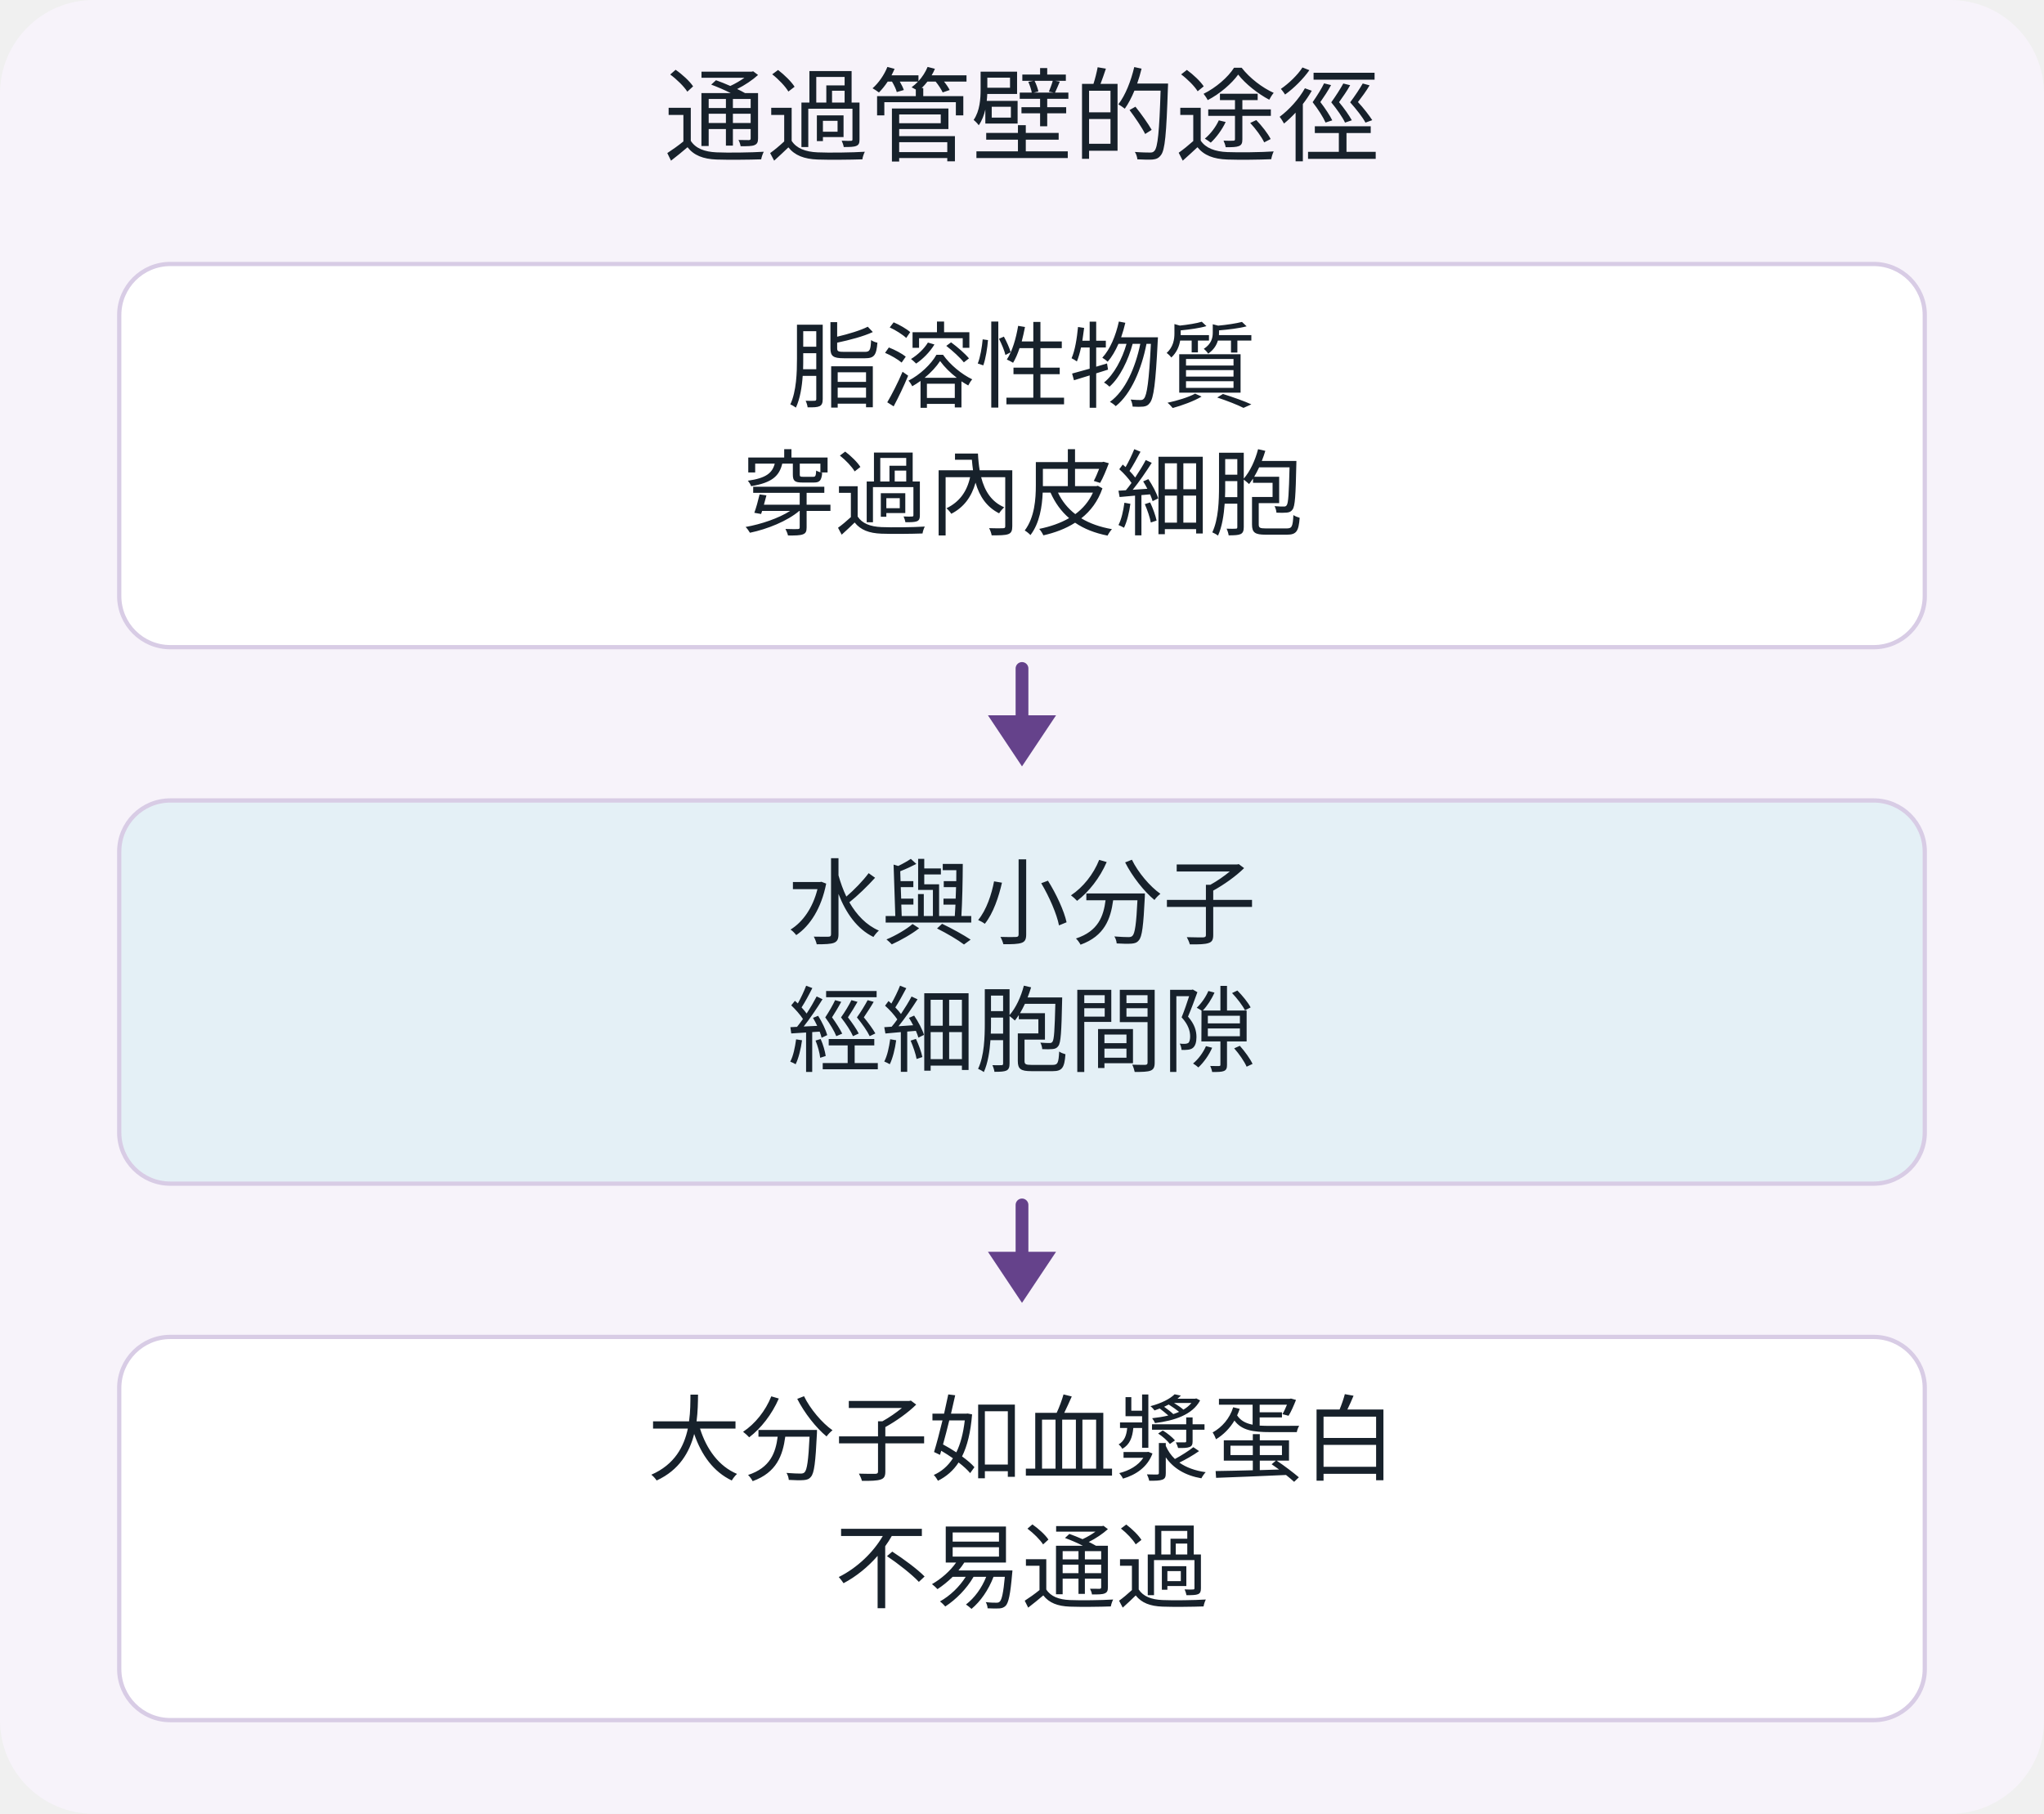
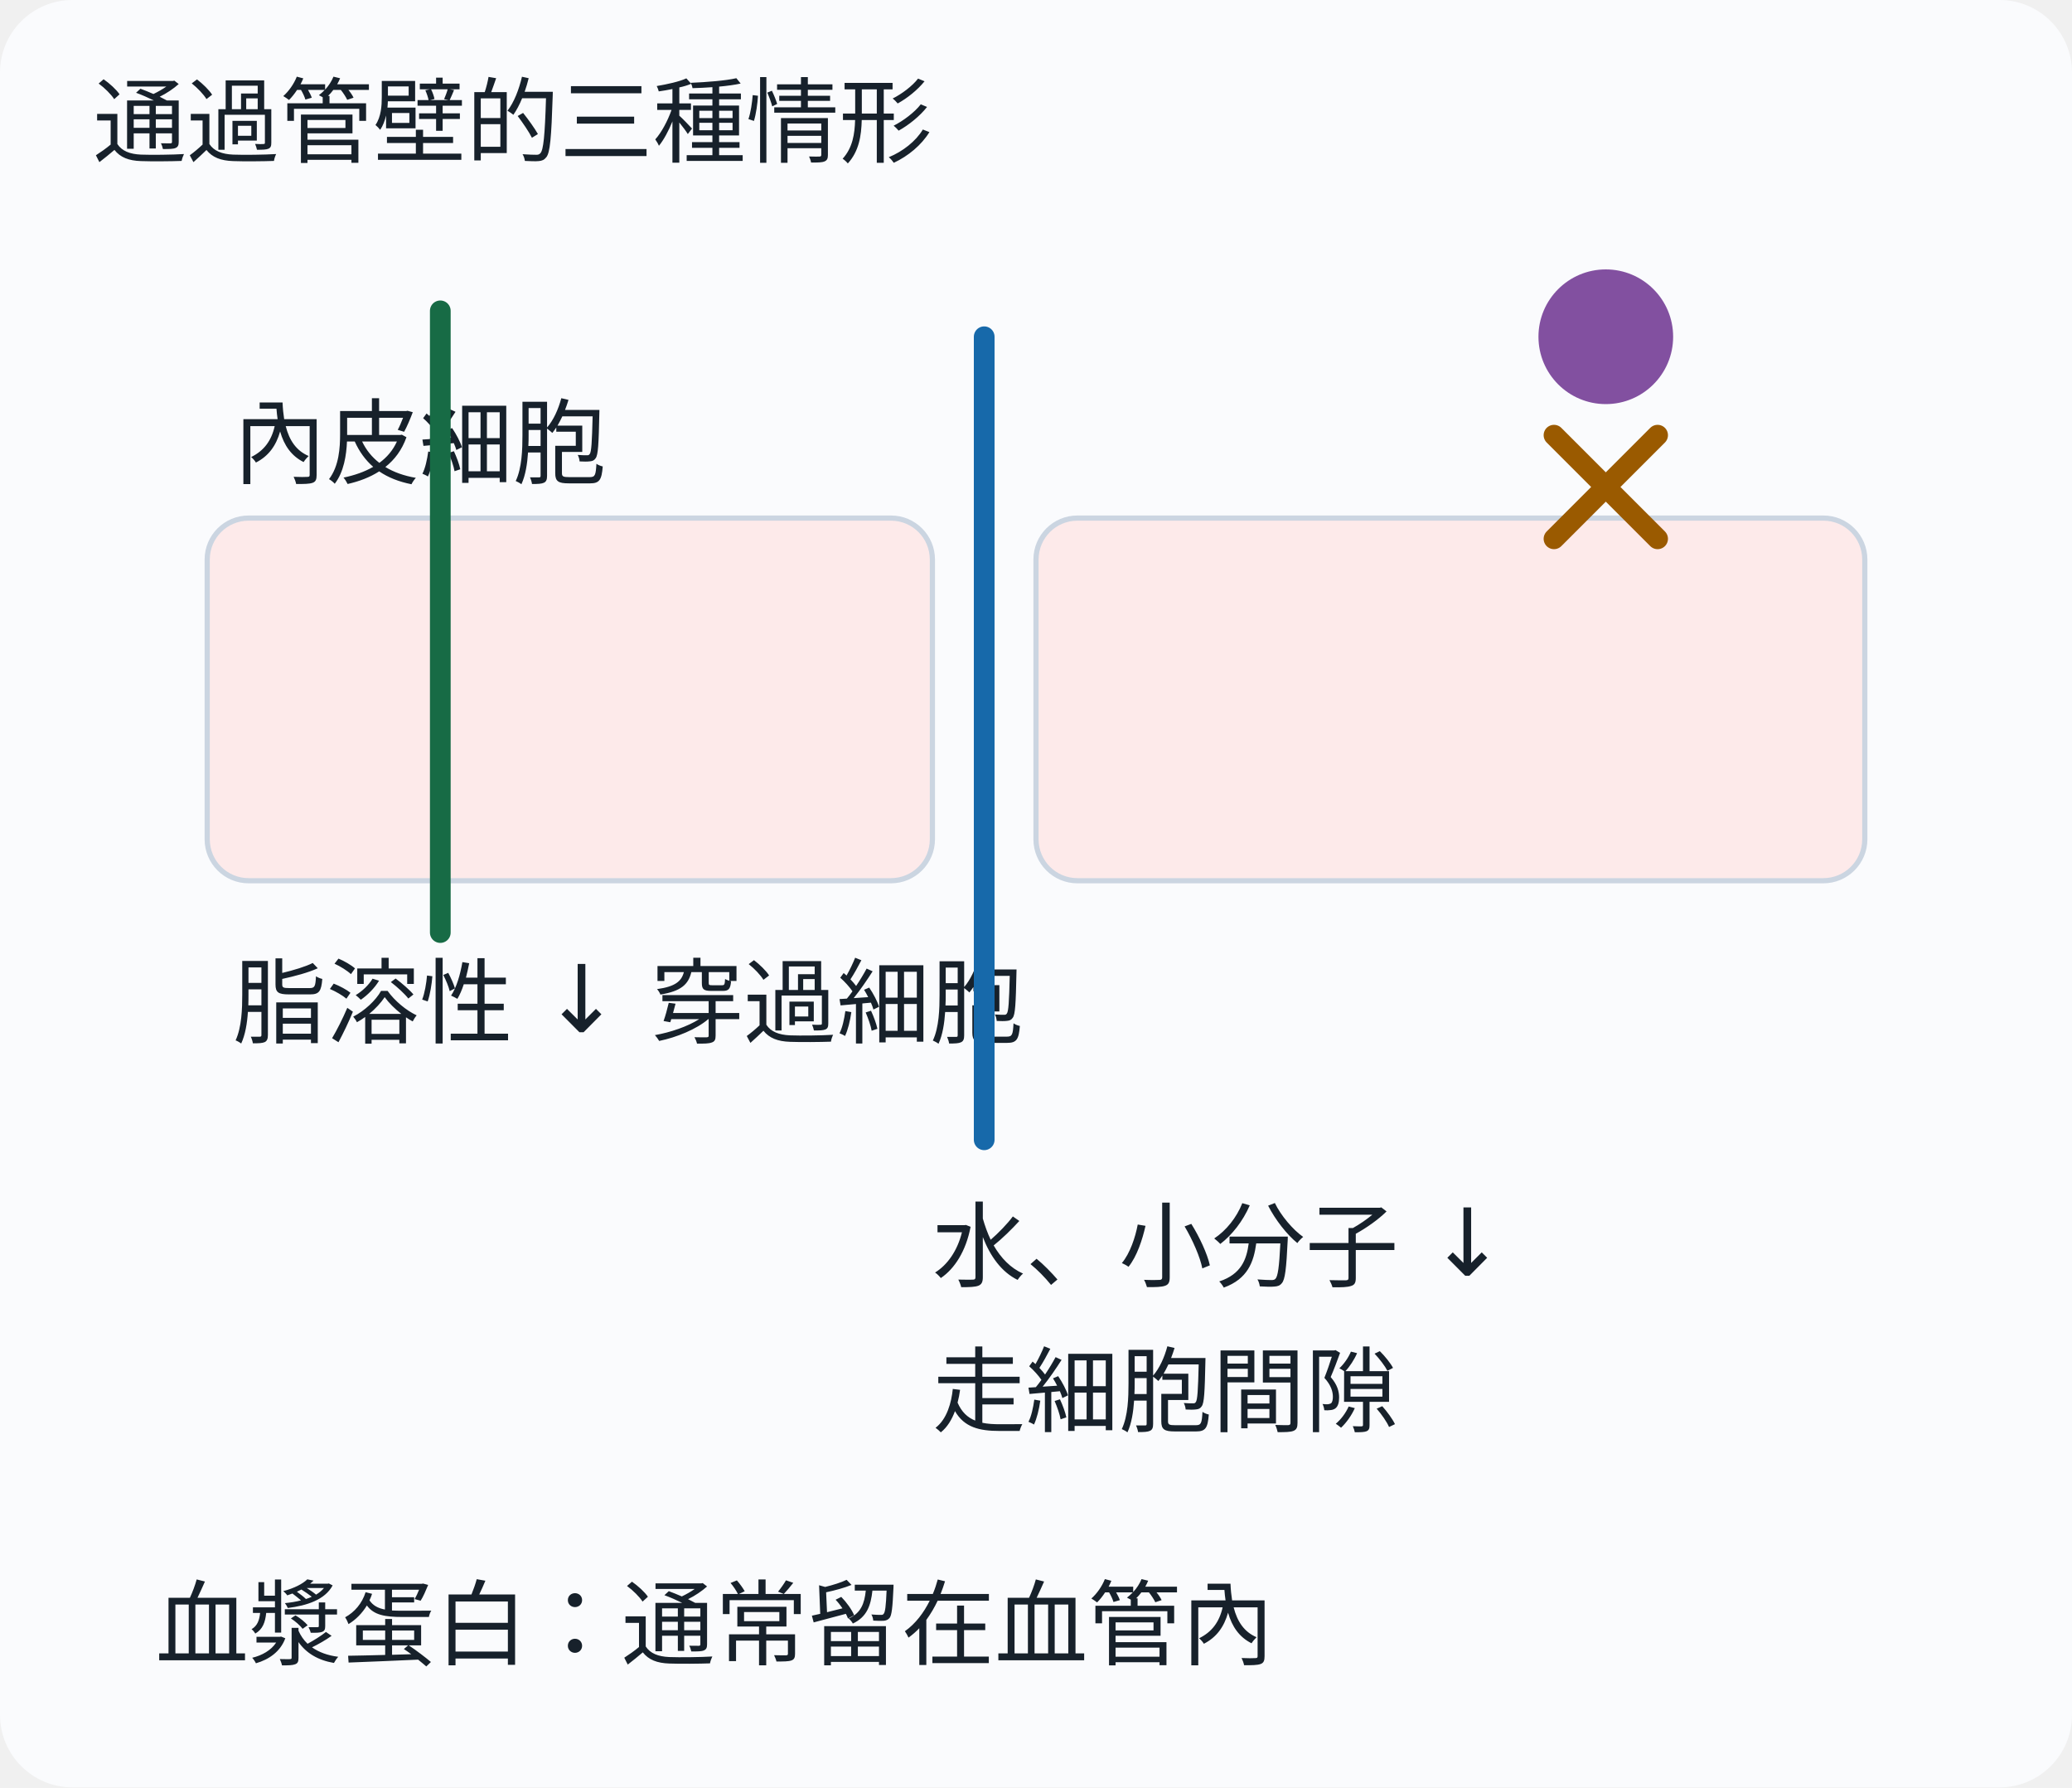
- <svg xmlns="http://www.w3.org/2000/svg" viewBox="0 0 480 426" role="img" style="font-family:system-ui,sans-serif">
-   <rect width="480" height="426" rx="22" fill="#f7f3fa" />
-   <text x="240" y="36" font-size="24" fill="#17212b" text-anchor="middle">通過管壁的途徑</text>
-   <rect x="28" y="62" width="424" height="90" rx="12" fill="#fff" stroke="#d8cce5" />
-   <text x="240.0" y="94" font-size="22" fill="#17212b" text-anchor="middle">脂溶性物質</text>
-   <text x="240.0" y="124" font-size="22" fill="#17212b" text-anchor="middle">穿過內皮細胞</text>
-   <path d="M240 157 v18" fill="none" stroke="#65428b" stroke-width="3" stroke-linecap="round" stroke-linejoin="round" />
-   <path d="M232 168 l8 12 l8 -12" fill="#65428b" />
-   <rect x="28" y="188" width="424" height="90" rx="12" fill="#e4f0f6" stroke="#d8cce5" />
-   <text x="240.0" y="220" font-size="22" fill="#17212b" text-anchor="middle">水與小分子</text>
-   <text x="240.0" y="250" font-size="22" fill="#17212b" text-anchor="middle">經細胞間隙</text>
-   <path d="M240 283 v18" fill="none" stroke="#65428b" stroke-width="3" stroke-linecap="round" stroke-linejoin="round" />
-   <path d="M232 294 l8 12 l8 -12" fill="#65428b" />
-   <rect x="28" y="314" width="424" height="90" rx="12" fill="#fff" stroke="#d8cce5" />
-   <text x="240.0" y="346" font-size="22" fill="#17212b" text-anchor="middle">大分子如血漿蛋白</text>
-   <text x="240.0" y="376" font-size="22" fill="#17212b" text-anchor="middle">不易通過</text>
+ <svg xmlns="http://www.w3.org/2000/svg" viewBox="0 0 400 345" role="img" aria-label="通過管壁的三種情形">
+   <style>text{font-family:system-ui,sans-serif;font-size:calc(18px * var(--font-scale,1))}.title{font-weight:700}</style>
+   <rect width="400" height="345" rx="14" fill="#fafbfd" />
+   <text x="18" y="30" font-size="18" fill="#17212b" text-anchor="start">通過管壁的三種情形</text>
+   <rect x="40" y="100" width="140" height="70" rx="8" fill="#fdeaea" stroke="#cbd5e1" />
+   <rect x="200" y="100" width="160" height="70" rx="8" fill="#fdeaea" stroke="#cbd5e1" />
+   <text x="45" y="92" font-size="18" fill="#17212b" text-anchor="start">內皮細胞</text>
+   <text x="45" y="200" font-size="18" fill="#17212b" text-anchor="start">脂溶性 ↓ 穿過細胞</text>
+   <path d="M85 60V180" fill="none" stroke="#176b45" stroke-width="4" stroke-linecap="round" stroke-linejoin="round" />
+   <path d="M190 65V220" fill="none" stroke="#1769aa" stroke-width="4" stroke-linecap="round" stroke-linejoin="round" />
+   <text x="180" y="247" font-size="18" fill="#17212b" text-anchor="start">水、小分子 ↓</text>
+   <text x="180" y="275" font-size="18" fill="#17212b" text-anchor="start">走細胞間隙</text>
+   <circle cx="310" cy="65" r="13" fill="#8250a0" />
+   <path d="M300 84l20 20m-20 0 20-20" fill="none" stroke="#9a5a00" stroke-width="4" stroke-linecap="round" stroke-linejoin="round" />
+   <text x="30" y="320" font-size="18" fill="#17212b" text-anchor="start">血漿蛋白：通常留在血管內</text>
</svg>
